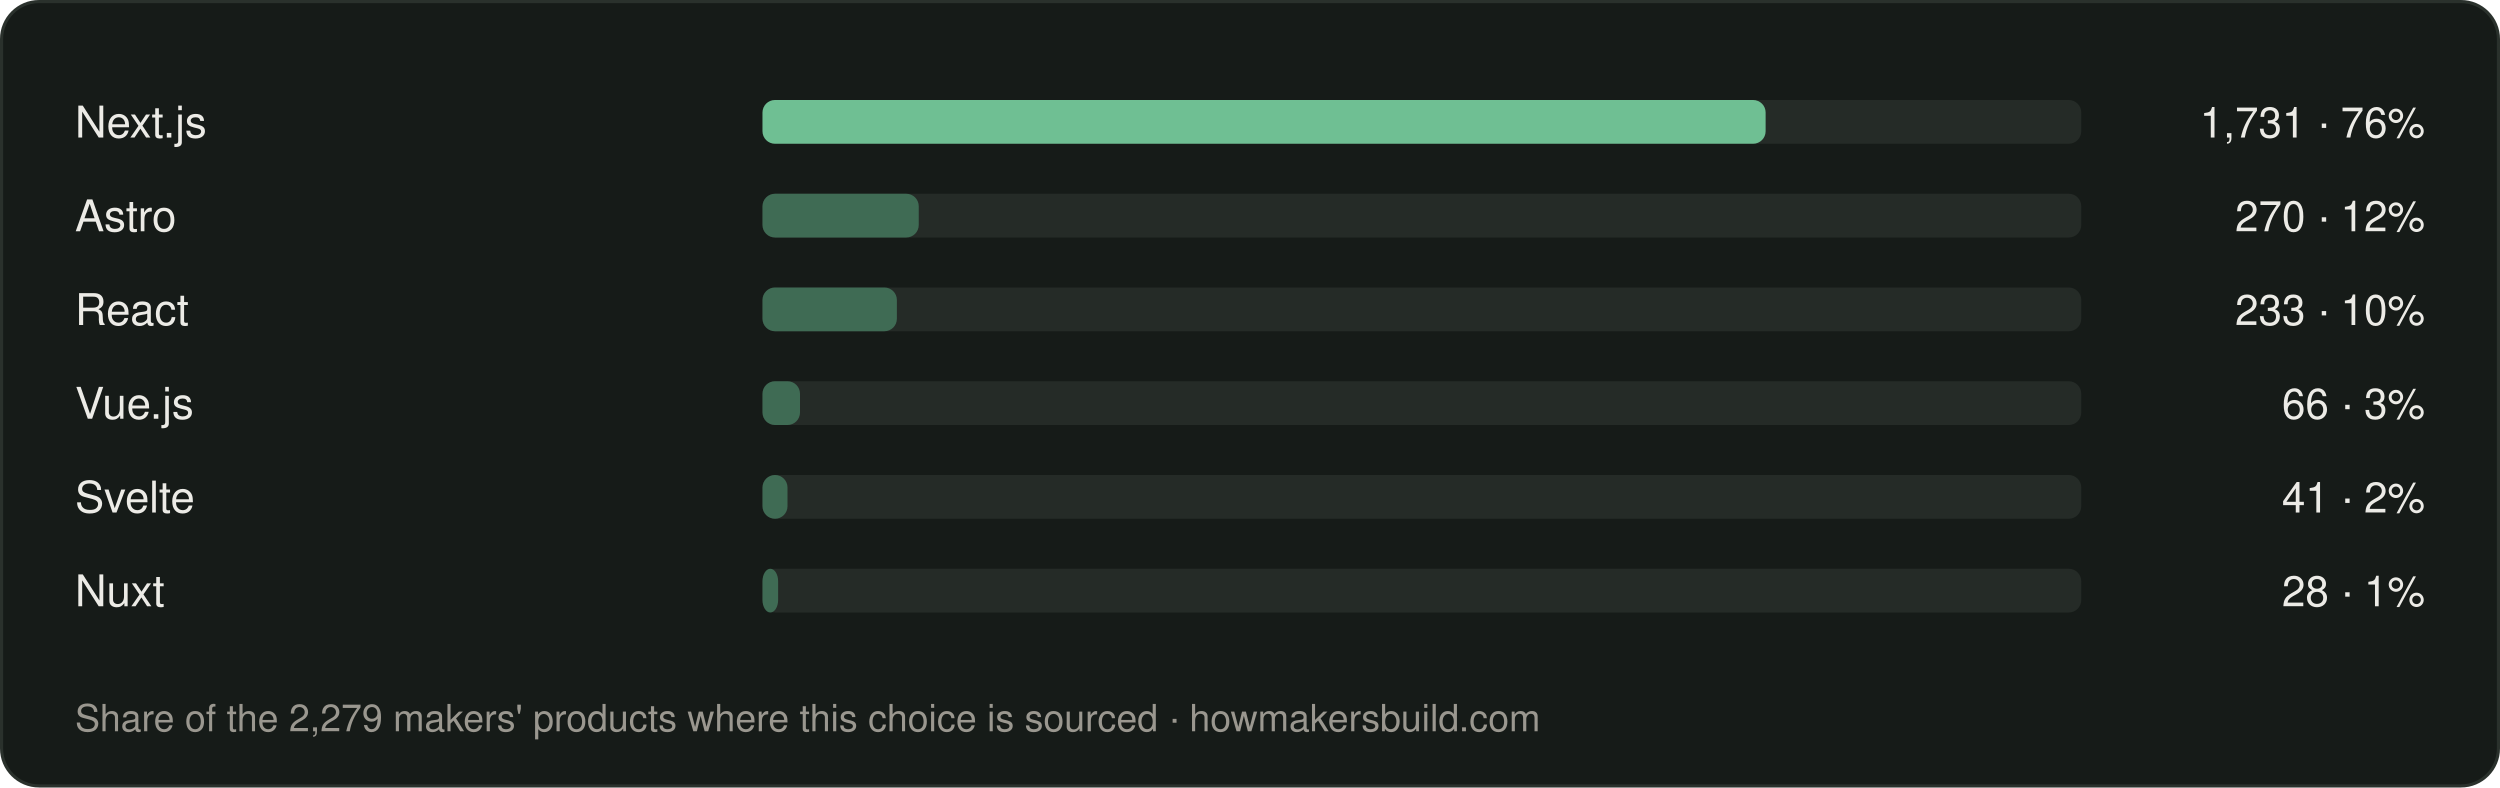
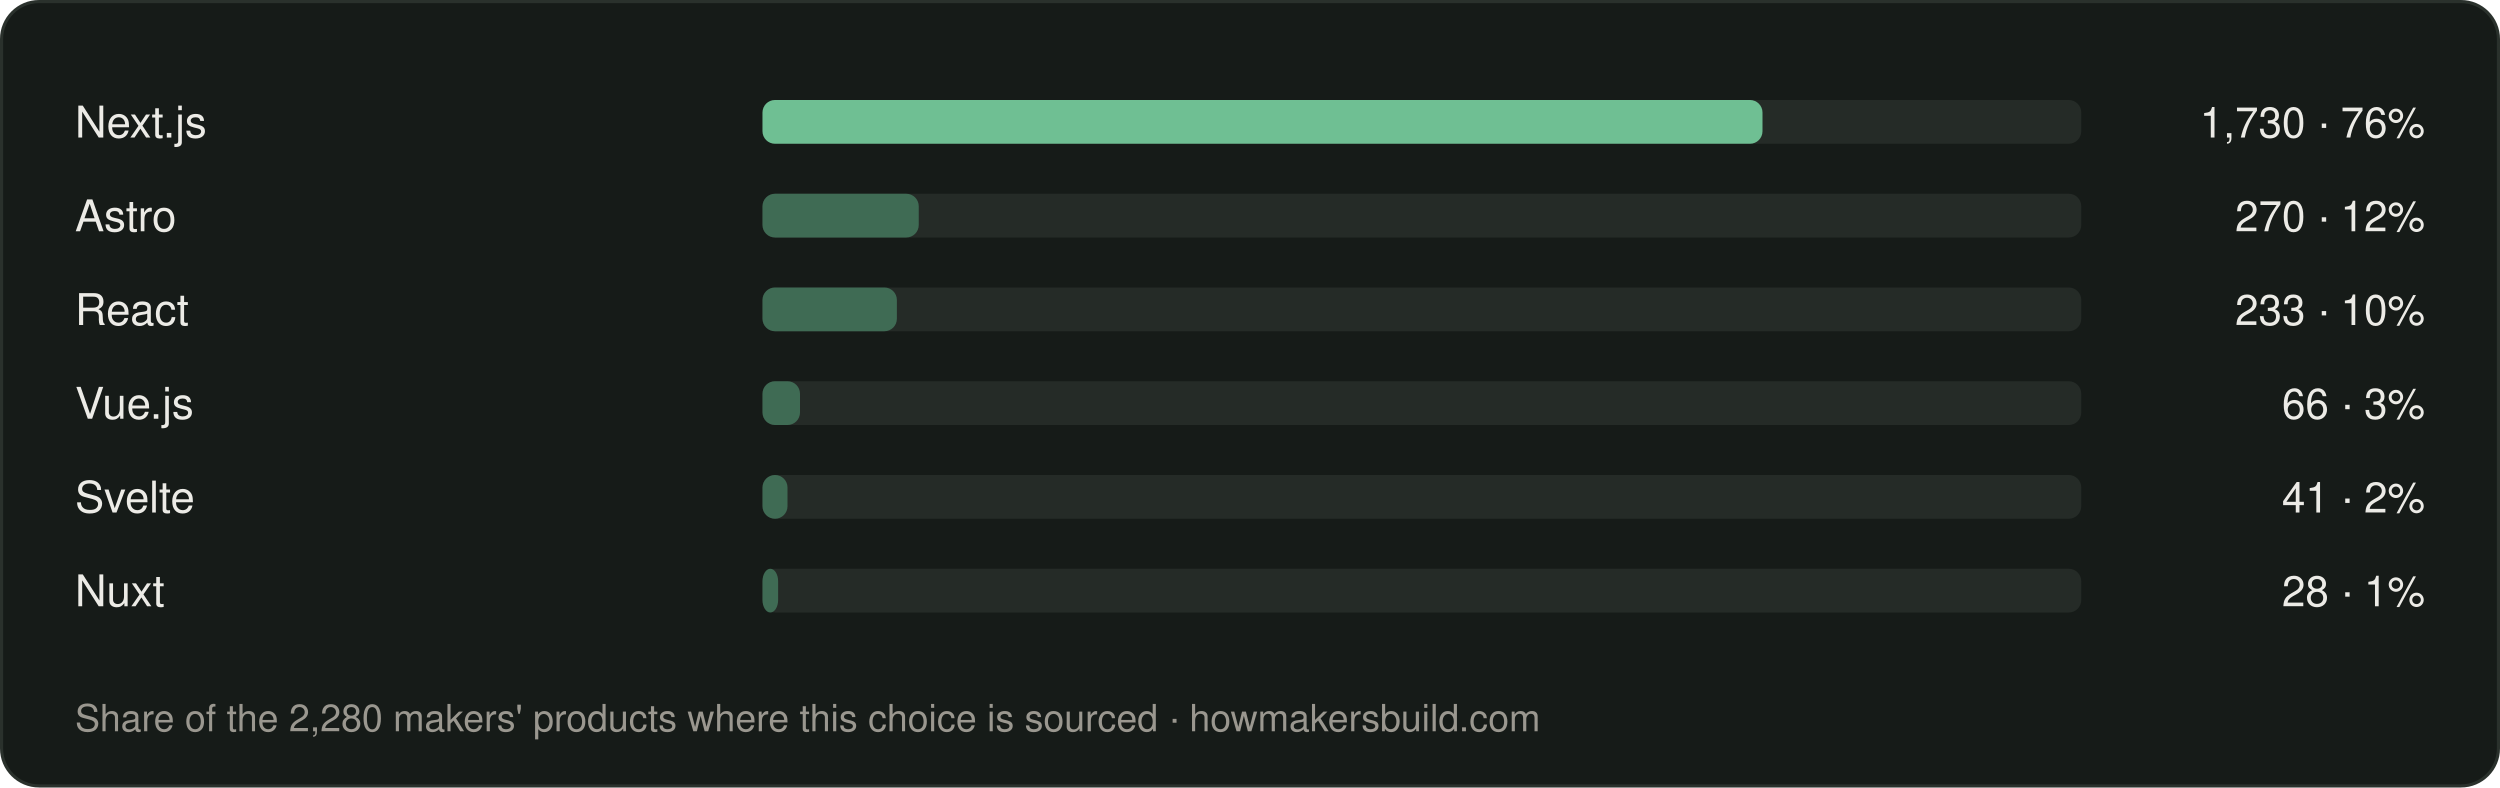
<svg xmlns="http://www.w3.org/2000/svg" width="800" height="252" viewBox="0 0 800 252" font-family="-apple-system, BlinkMacSystemFont, 'Segoe UI', Helvetica, Arial, sans-serif">
  <rect x="0.5" y="0.5" width="799" height="251" rx="12" fill="#161b18" stroke="#2a312c" />
  <text x="24" y="44" font-size="14" fill="#ecebe6">Next.js</text>
  <rect x="244" y="32" width="422" height="14" rx="4" fill="#252b27" />
-   <rect x="244" y="32" width="321" height="14" rx="4" fill="#6fbf93" />
-   <text x="776" y="44" font-size="13.5" text-anchor="end" fill="#ecebe6">1,731 · 76%</text>
+   <rect x="244" y="32" width="320" height="14" rx="4" fill="#6fbf93" />
+   <text x="776" y="44" font-size="13.5" text-anchor="end" fill="#ecebe6">1,730 · 76%</text>
  <text x="24" y="74" font-size="14" fill="#ecebe6">Astro</text>
  <rect x="244" y="62" width="422" height="14" rx="4" fill="#252b27" />
  <rect x="244" y="62" width="50" height="14" rx="4" fill="#3f6b54" />
  <text x="776" y="74" font-size="13.5" text-anchor="end" fill="#ecebe6">270 · 12%</text>
  <text x="24" y="104" font-size="14" fill="#ecebe6">React</text>
  <rect x="244" y="92" width="422" height="14" rx="4" fill="#252b27" />
  <rect x="244" y="92" width="43" height="14" rx="4" fill="#3f6b54" />
  <text x="776" y="104" font-size="13.5" text-anchor="end" fill="#ecebe6">233 · 10%</text>
  <text x="24" y="134" font-size="14" fill="#ecebe6">Vue.js</text>
  <rect x="244" y="122" width="422" height="14" rx="4" fill="#252b27" />
  <rect x="244" y="122" width="12" height="14" rx="4" fill="#3f6b54" />
  <text x="776" y="134" font-size="13.5" text-anchor="end" fill="#ecebe6">66 · 3%</text>
  <text x="24" y="164" font-size="14" fill="#ecebe6">Svelte</text>
  <rect x="244" y="152" width="422" height="14" rx="4" fill="#252b27" />
  <rect x="244" y="152" width="8" height="14" rx="4" fill="#3f6b54" />
  <text x="776" y="164" font-size="13.5" text-anchor="end" fill="#ecebe6">41 · 2%</text>
  <text x="24" y="194" font-size="14" fill="#ecebe6">Nuxt</text>
  <rect x="244" y="182" width="422" height="14" rx="4" fill="#252b27" />
  <rect x="244" y="182" width="5" height="14" rx="4" fill="#3f6b54" />
  <text x="776" y="194" font-size="13.5" text-anchor="end" fill="#ecebe6">28 · 1%</text>
-   <text x="24" y="234" font-size="12" fill="#9a978f">Share of the 2,279 makers' products where this choice is sourced · howmakersbuild.com</text>
+   <text x="24" y="234" font-size="12" fill="#9a978f">Share of the 2,280 makers' products where this choice is sourced · howmakersbuild.com</text>
</svg>
